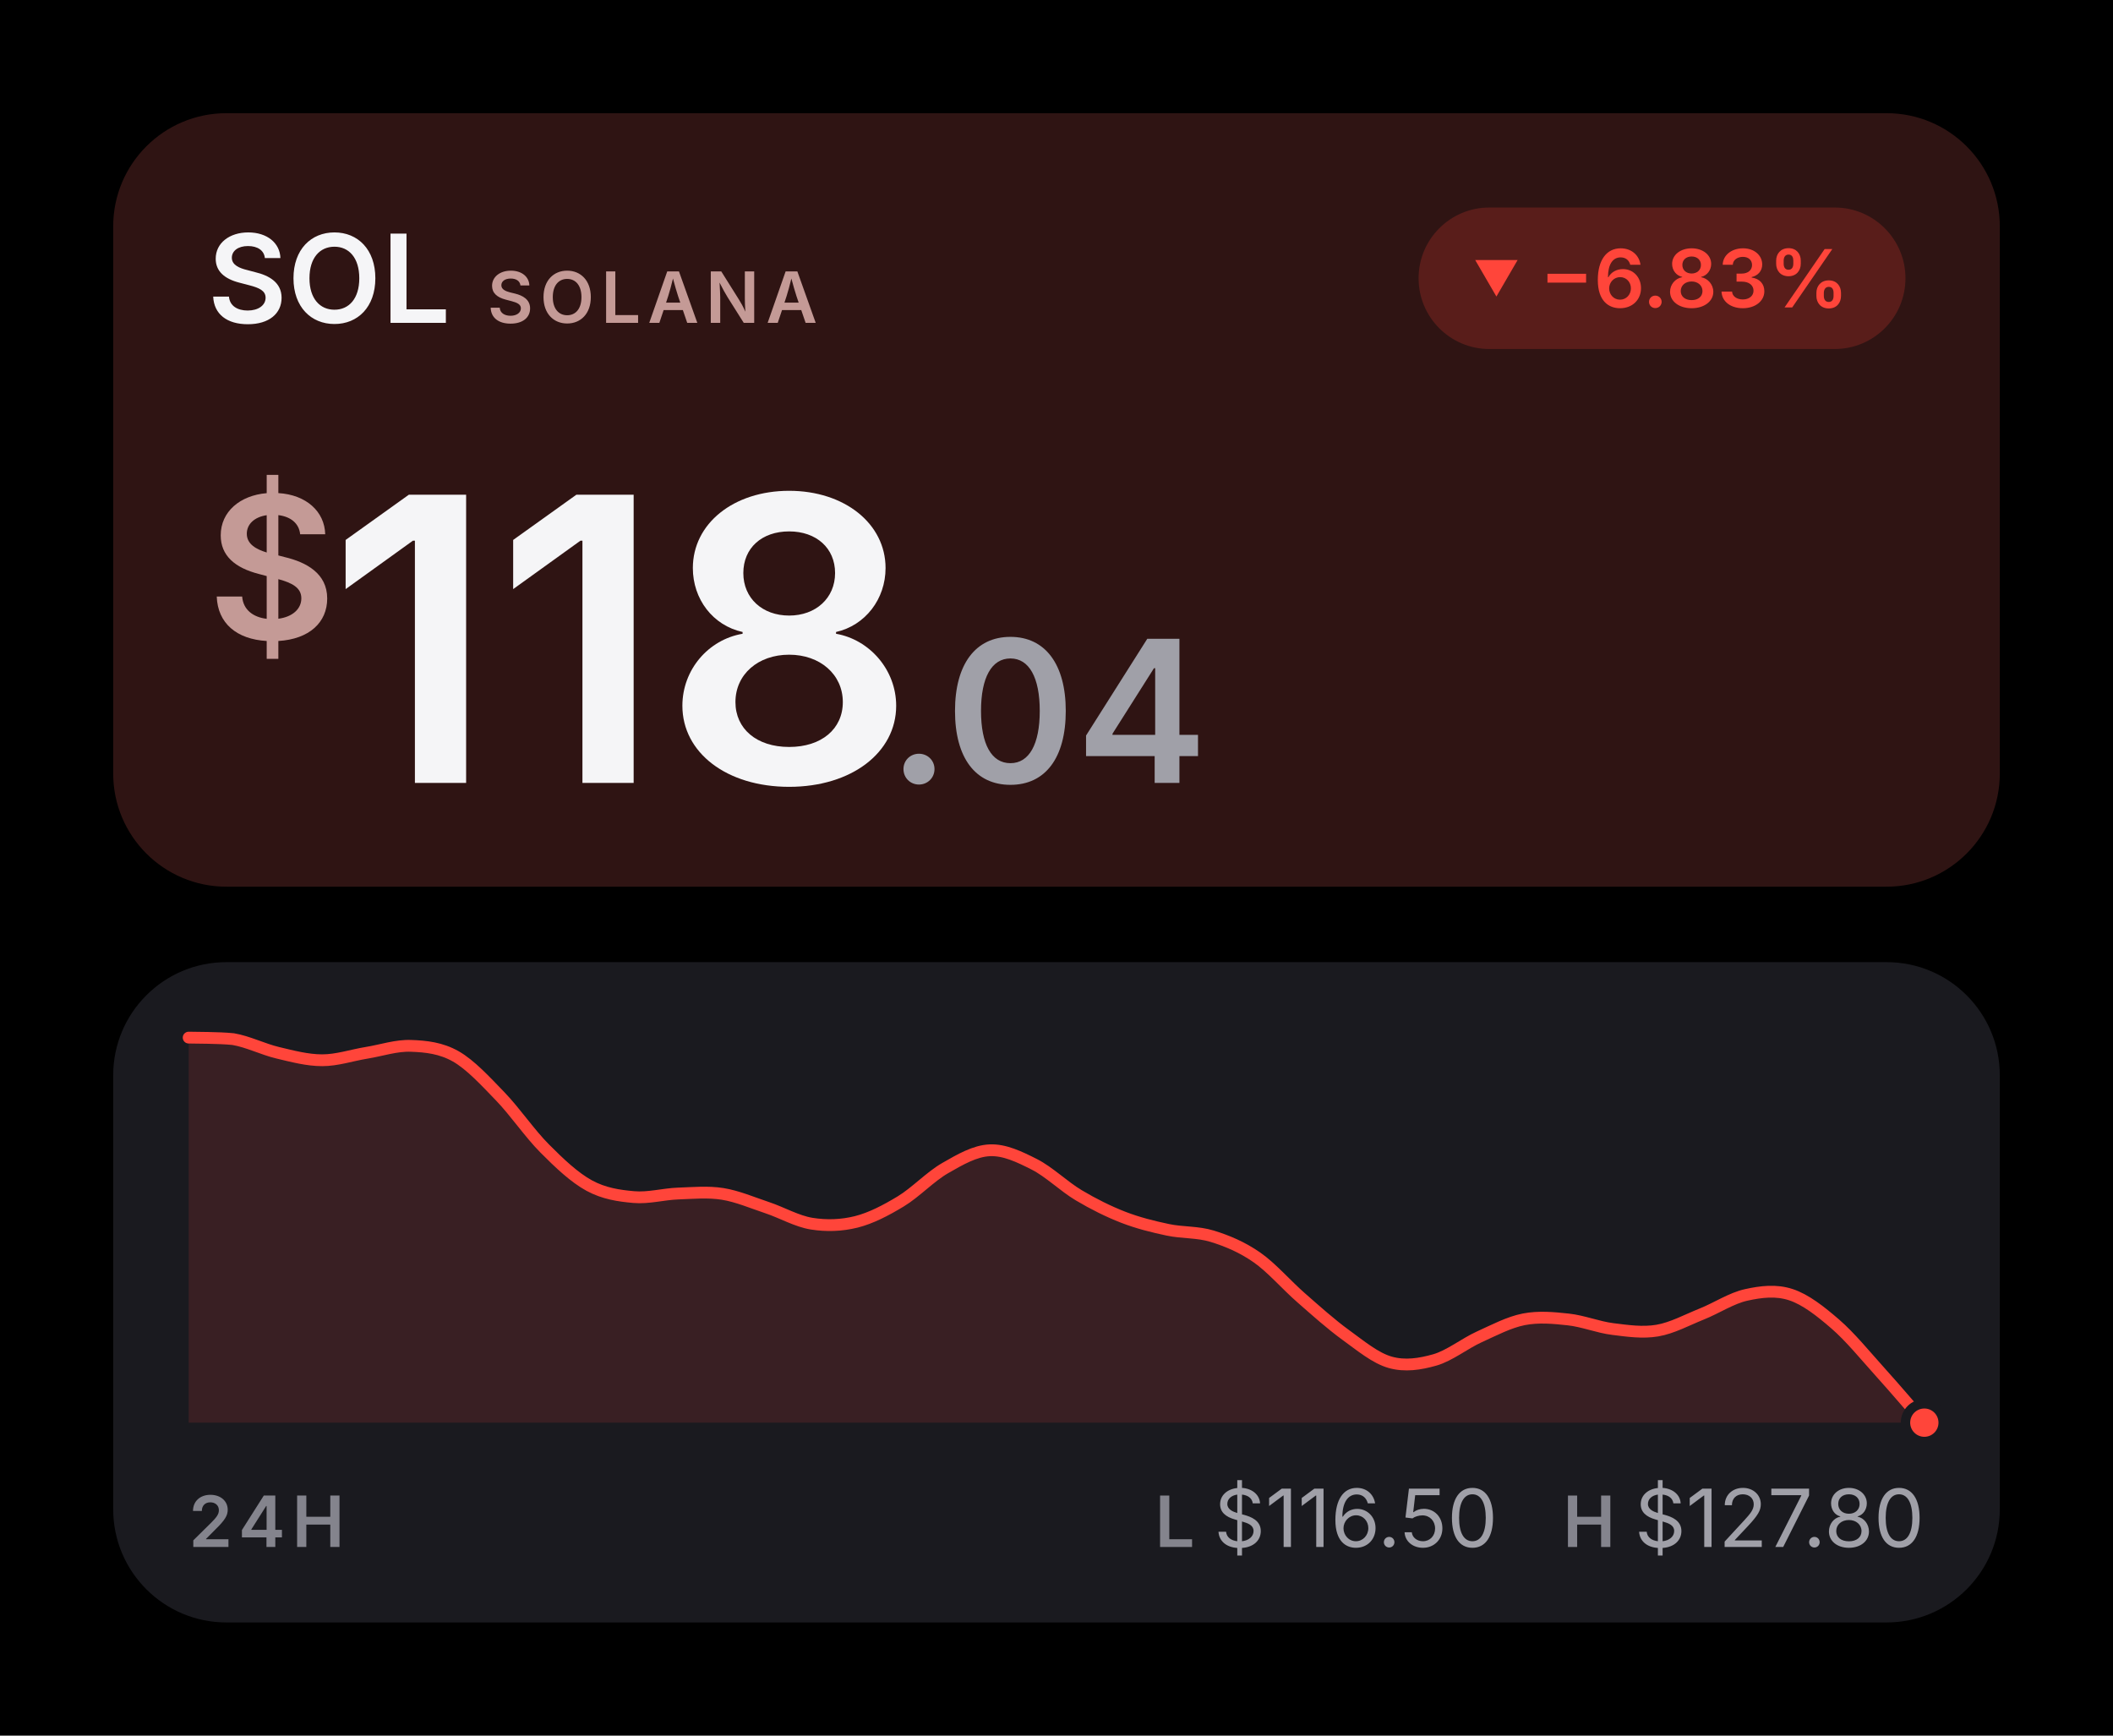
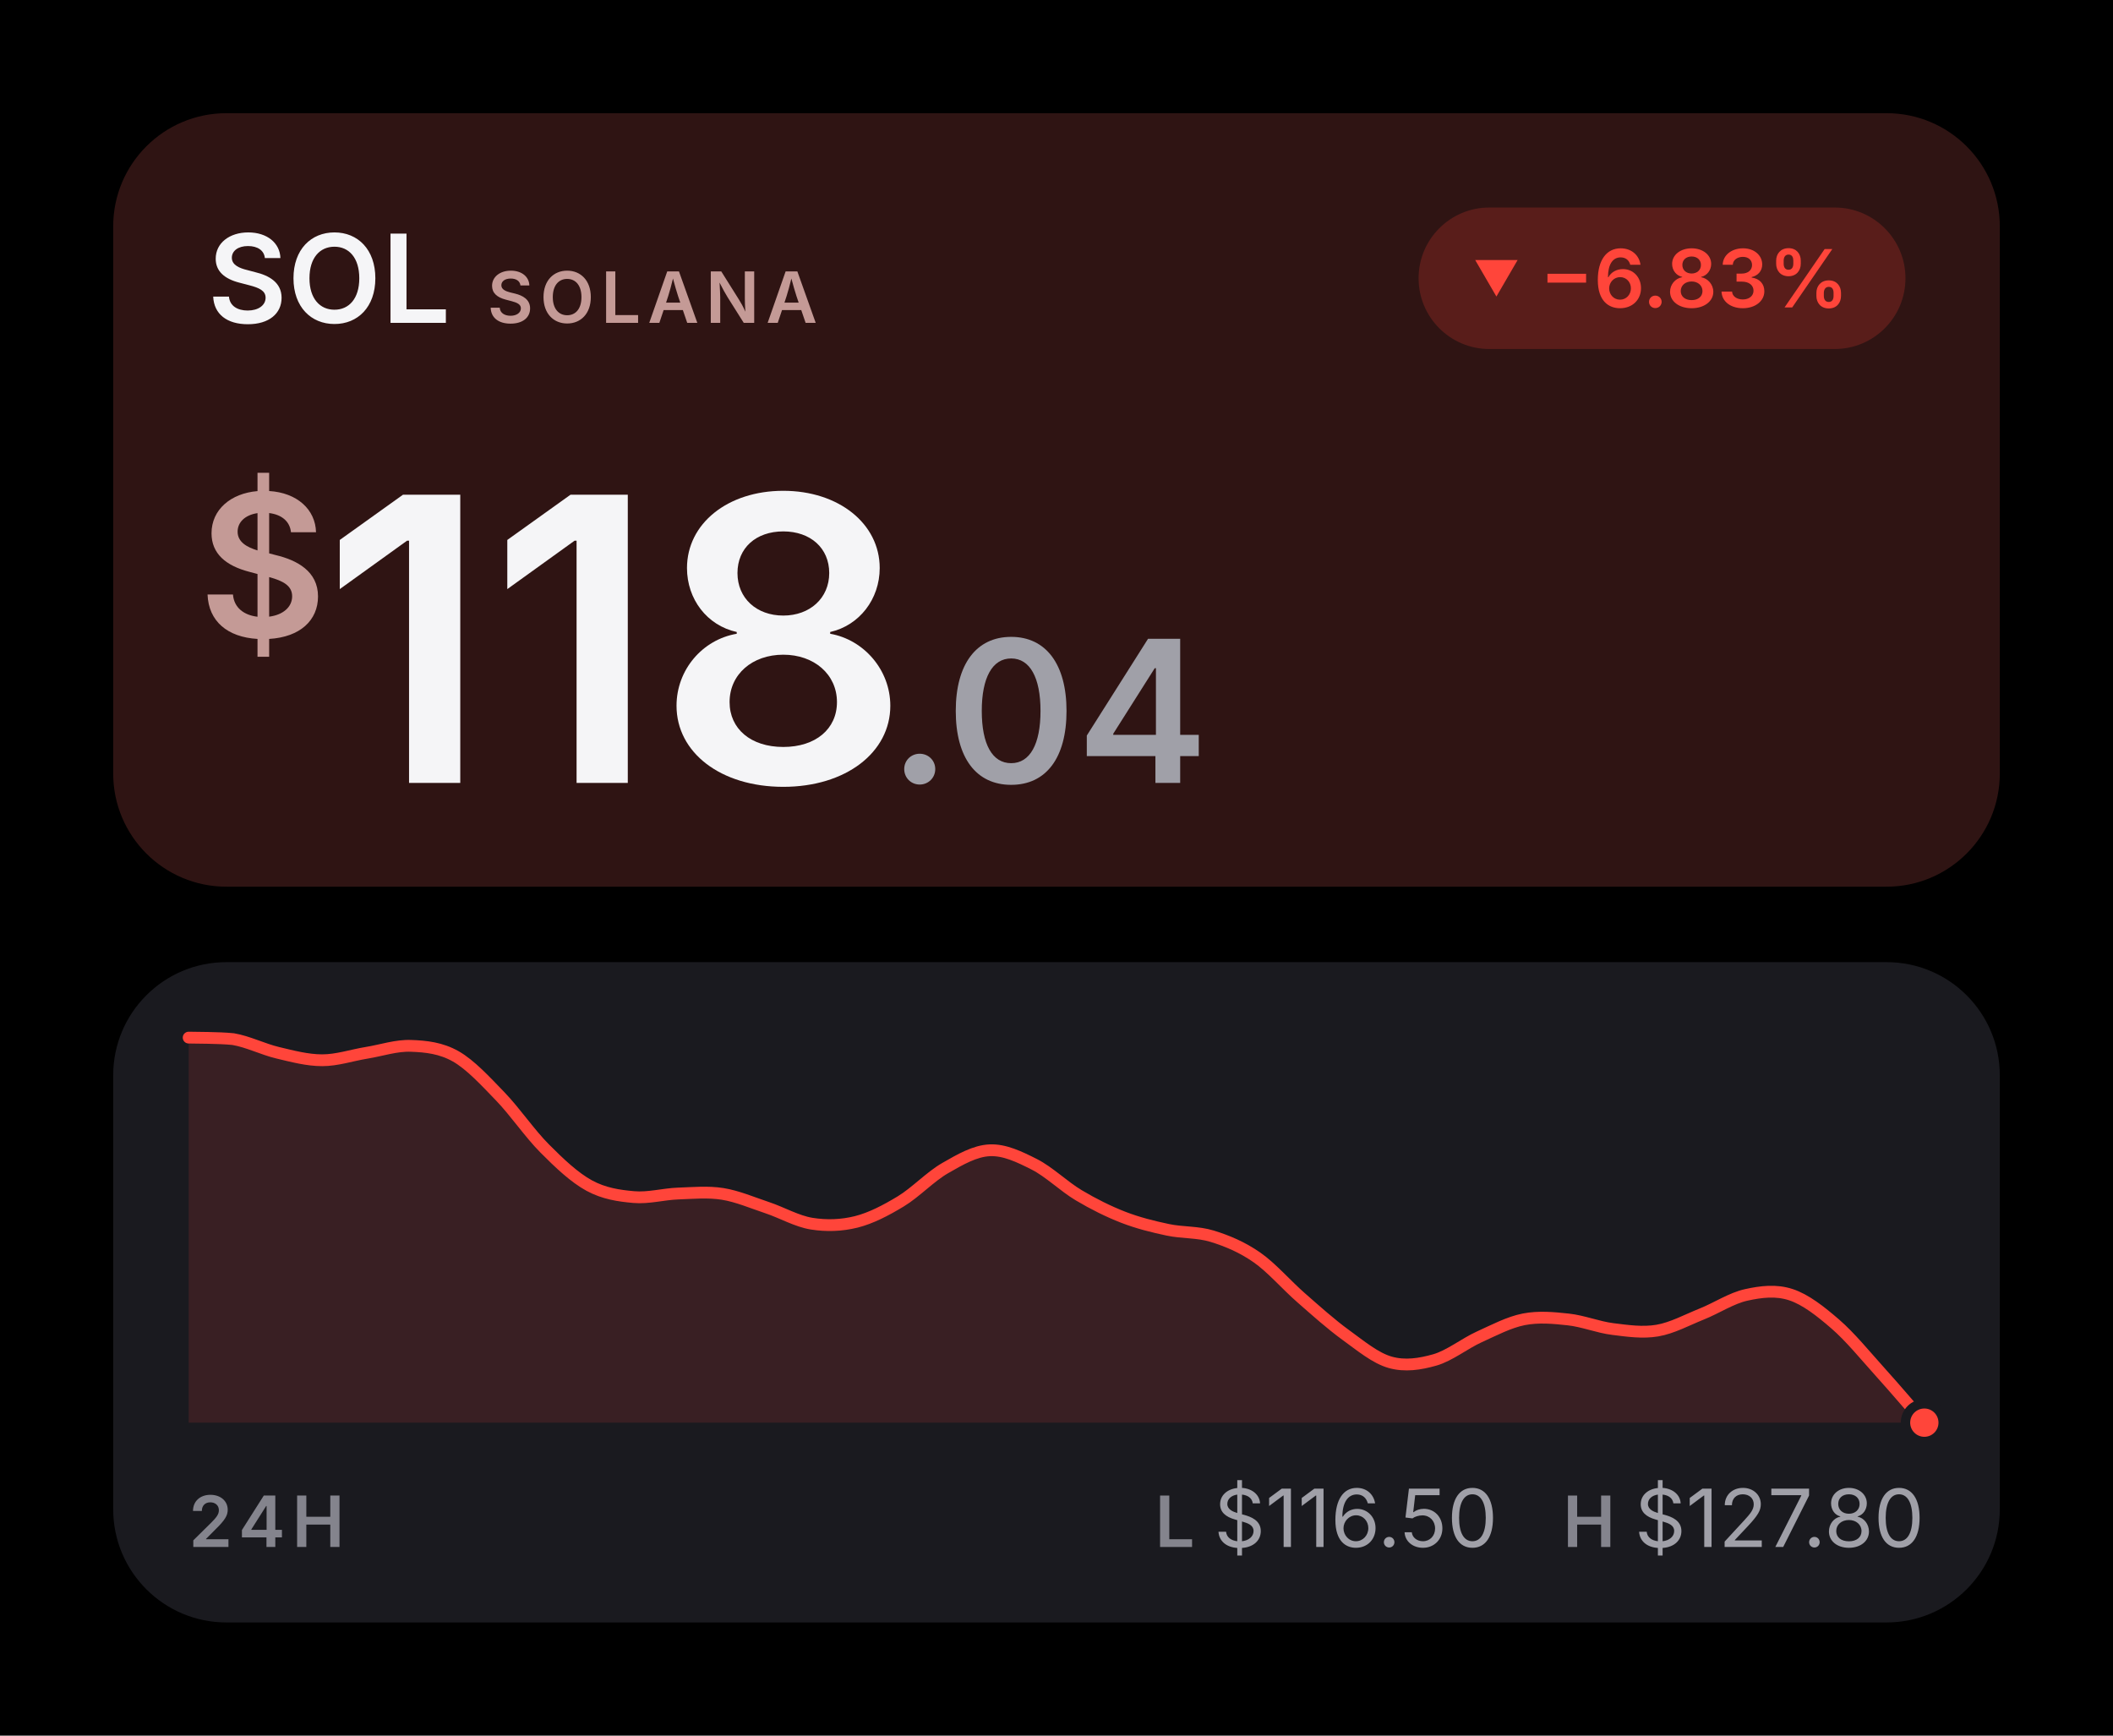
<svg xmlns="http://www.w3.org/2000/svg" width="448" height="368" viewBox="0 0 448 368">
  <rect x="0.00" y="0.00" width="448.00" height="368.00" fill="#000000" />
  <rect x="24.00" y="24.00" width="400.00" height="164.00" rx="24.00" fill="#2f1413" />
  <rect x="300.77" y="44.00" width="103.23" height="30.00" rx="15.00" fill="#ff453a" fill-opacity="0.200" />
  <path d="M312.77 55.13L317.27 62.87L321.77 55.13Z" fill="#ff453a" />
  <text x="392.00" y="65.18" font-family="Inter" font-size="17.00" font-weight="600" fill="#ff453a" text-anchor="end">−6.83%</text>
  <text x="44.00" y="68.45" font-family="Inter" font-size="26.00" font-weight="600" fill="#f5f5f7" text-anchor="start">SOL</text>
  <text x="103.33" y="68.45" font-family="Inter" font-size="15.00" font-weight="600" fill="#c49a96" text-anchor="start" letter-spacing="1.40">SOLANA</text>
-   <text x="44.00" y="135.47" font-family="Inter" font-size="42.00" font-weight="600" fill="#c49a96" text-anchor="start">$</text>
-   <text x="69.42" y="166.00" font-family="Inter" font-size="84.00" font-weight="600" fill="#f5f5f7" text-anchor="start">118</text>
-   <text x="188.15" y="166.00" font-family="Inter" font-size="42.00" font-weight="600" fill="#a0a0a8" text-anchor="start">.04</text>
+   <text x="42.05" y="135.03" font-family="Inter" font-size="42.00" font-weight="600" fill="#c49a96" text-anchor="start">$</text>
+   <text x="68.18" y="166.00" font-family="Inter" font-size="84.00" font-weight="600" fill="#f5f5f7" text-anchor="start">118</text>
+   <text x="188.31" y="166.00" font-family="Inter" font-size="42.00" font-weight="600" fill="#a0a0a8" text-anchor="start">.04</text>
  <rect x="24.00" y="204.00" width="400.00" height="140.00" rx="24.00" fill="#1a1a1f" />
  <text x="40.00" y="328.00" font-family="Inter" font-size="15.00" font-weight="600" fill="#84848d" text-anchor="start" letter-spacing="1.40">24H</text>
  <text x="408.00" y="328.00" font-family="Inter" font-size="17.00" font-weight="400" fill="#a0a0a8" text-anchor="end">$127.80</text>
  <text x="342.53" y="328.00" font-family="Inter" font-size="15.00" font-weight="600" fill="#84848d" text-anchor="end">H</text>
  <text x="317.55" y="328.00" font-family="Inter" font-size="17.00" font-weight="400" fill="#a0a0a8" text-anchor="end">$116.50</text>
  <text x="253.35" y="328.00" font-family="Inter" font-size="15.00" font-weight="600" fill="#84848d" text-anchor="end">L</text>
  <path d="M40.00 220.00C41.57 220.05 46.29 220.00 49.44 220.32C52.58 220.85 55.73 222.46 58.87 223.21C62.02 223.96 65.16 224.80 68.31 224.80C71.45 224.81 74.60 223.73 77.74 223.22C80.89 222.71 84.03 221.62 87.18 221.75C90.32 221.87 93.47 222.19 96.62 223.97C99.76 225.76 102.91 229.20 106.05 232.45C109.20 235.71 112.34 240.36 115.49 243.51C118.63 246.67 121.78 249.65 124.92 251.37C128.07 253.08 131.21 253.53 134.36 253.81C137.50 254.09 140.65 253.17 143.79 253.06C146.94 252.95 150.09 252.64 153.23 253.14C156.38 253.65 159.52 255.01 162.67 256.06C165.81 257.11 168.96 258.95 172.10 259.45C175.25 259.95 178.39 259.85 181.54 259.07C184.68 258.28 187.83 256.63 190.97 254.73C194.12 252.83 197.26 249.46 200.41 247.66C203.56 245.85 206.70 244.02 209.85 243.89C212.99 243.75 216.14 245.27 219.28 246.86C222.43 248.45 225.57 251.56 228.72 253.43C231.86 255.30 235.01 256.87 238.15 258.09C241.30 259.31 244.44 260.08 247.59 260.75C250.74 261.42 253.88 261.15 257.03 262.12C260.17 263.09 263.32 264.40 266.46 266.58C269.61 268.76 272.75 272.45 275.90 275.19C279.04 277.94 282.19 280.77 285.33 283.05C288.48 285.33 291.62 287.97 294.77 288.85C297.91 289.73 301.06 289.23 304.21 288.34C307.35 287.44 310.50 284.88 313.64 283.45C316.79 282.02 319.93 280.35 323.08 279.73C326.22 279.12 329.37 279.42 332.51 279.76C335.66 280.10 338.80 281.40 341.95 281.79C345.09 282.18 348.24 282.65 351.38 282.12C354.53 281.59 357.68 279.86 360.82 278.60C363.97 277.34 367.11 275.23 370.26 274.55C373.40 273.86 376.55 273.47 379.69 274.50C382.84 275.53 385.98 278.02 389.13 280.74C392.27 283.46 395.42 287.33 398.56 290.82C401.71 294.30 406.43 299.84 408.00 301.64L408.00 301.64L40.00 301.64Z" fill="#ff453a" fill-opacity="0.140" />
  <path d="M40.00 220.00C41.57 220.05 46.29 220.00 49.44 220.32C52.58 220.85 55.73 222.46 58.87 223.21C62.02 223.96 65.16 224.80 68.31 224.80C71.45 224.81 74.60 223.73 77.74 223.22C80.89 222.71 84.03 221.62 87.18 221.75C90.32 221.87 93.47 222.19 96.62 223.97C99.76 225.76 102.91 229.20 106.05 232.45C109.20 235.71 112.34 240.36 115.49 243.51C118.63 246.67 121.78 249.65 124.92 251.37C128.07 253.08 131.21 253.53 134.36 253.81C137.50 254.09 140.65 253.17 143.79 253.06C146.94 252.95 150.09 252.64 153.23 253.14C156.38 253.65 159.52 255.01 162.67 256.06C165.81 257.11 168.96 258.95 172.10 259.45C175.25 259.95 178.39 259.85 181.54 259.07C184.68 258.28 187.83 256.63 190.97 254.73C194.12 252.83 197.26 249.46 200.41 247.66C203.56 245.85 206.70 244.02 209.85 243.89C212.99 243.75 216.14 245.27 219.28 246.86C222.43 248.45 225.57 251.56 228.72 253.43C231.86 255.30 235.01 256.87 238.15 258.09C241.30 259.31 244.44 260.08 247.59 260.75C250.74 261.42 253.88 261.15 257.03 262.12C260.17 263.09 263.32 264.40 266.46 266.58C269.61 268.76 272.75 272.45 275.90 275.19C279.04 277.94 282.19 280.77 285.33 283.05C288.48 285.33 291.62 287.97 294.77 288.85C297.91 289.73 301.06 289.23 304.21 288.34C307.35 287.44 310.50 284.88 313.64 283.45C316.79 282.02 319.93 280.35 323.08 279.73C326.22 279.12 329.37 279.42 332.51 279.76C335.66 280.10 338.80 281.40 341.95 281.79C345.09 282.18 348.24 282.65 351.38 282.12C354.53 281.59 357.68 279.86 360.82 278.60C363.97 277.34 367.11 275.23 370.26 274.55C373.40 273.86 376.55 273.47 379.69 274.50C382.84 275.53 385.98 278.02 389.13 280.74C392.27 283.46 395.42 287.33 398.56 290.82C401.71 294.30 406.43 299.84 408.00 301.64" fill="none" stroke="#ff453a" stroke-width="2.50" stroke-linecap="round" stroke-linejoin="round" />
  <circle cx="408.00" cy="301.64" r="5.00" fill="#1a1a1f" />
  <circle cx="408.00" cy="301.64" r="3.00" fill="#ff453a" />
</svg>
